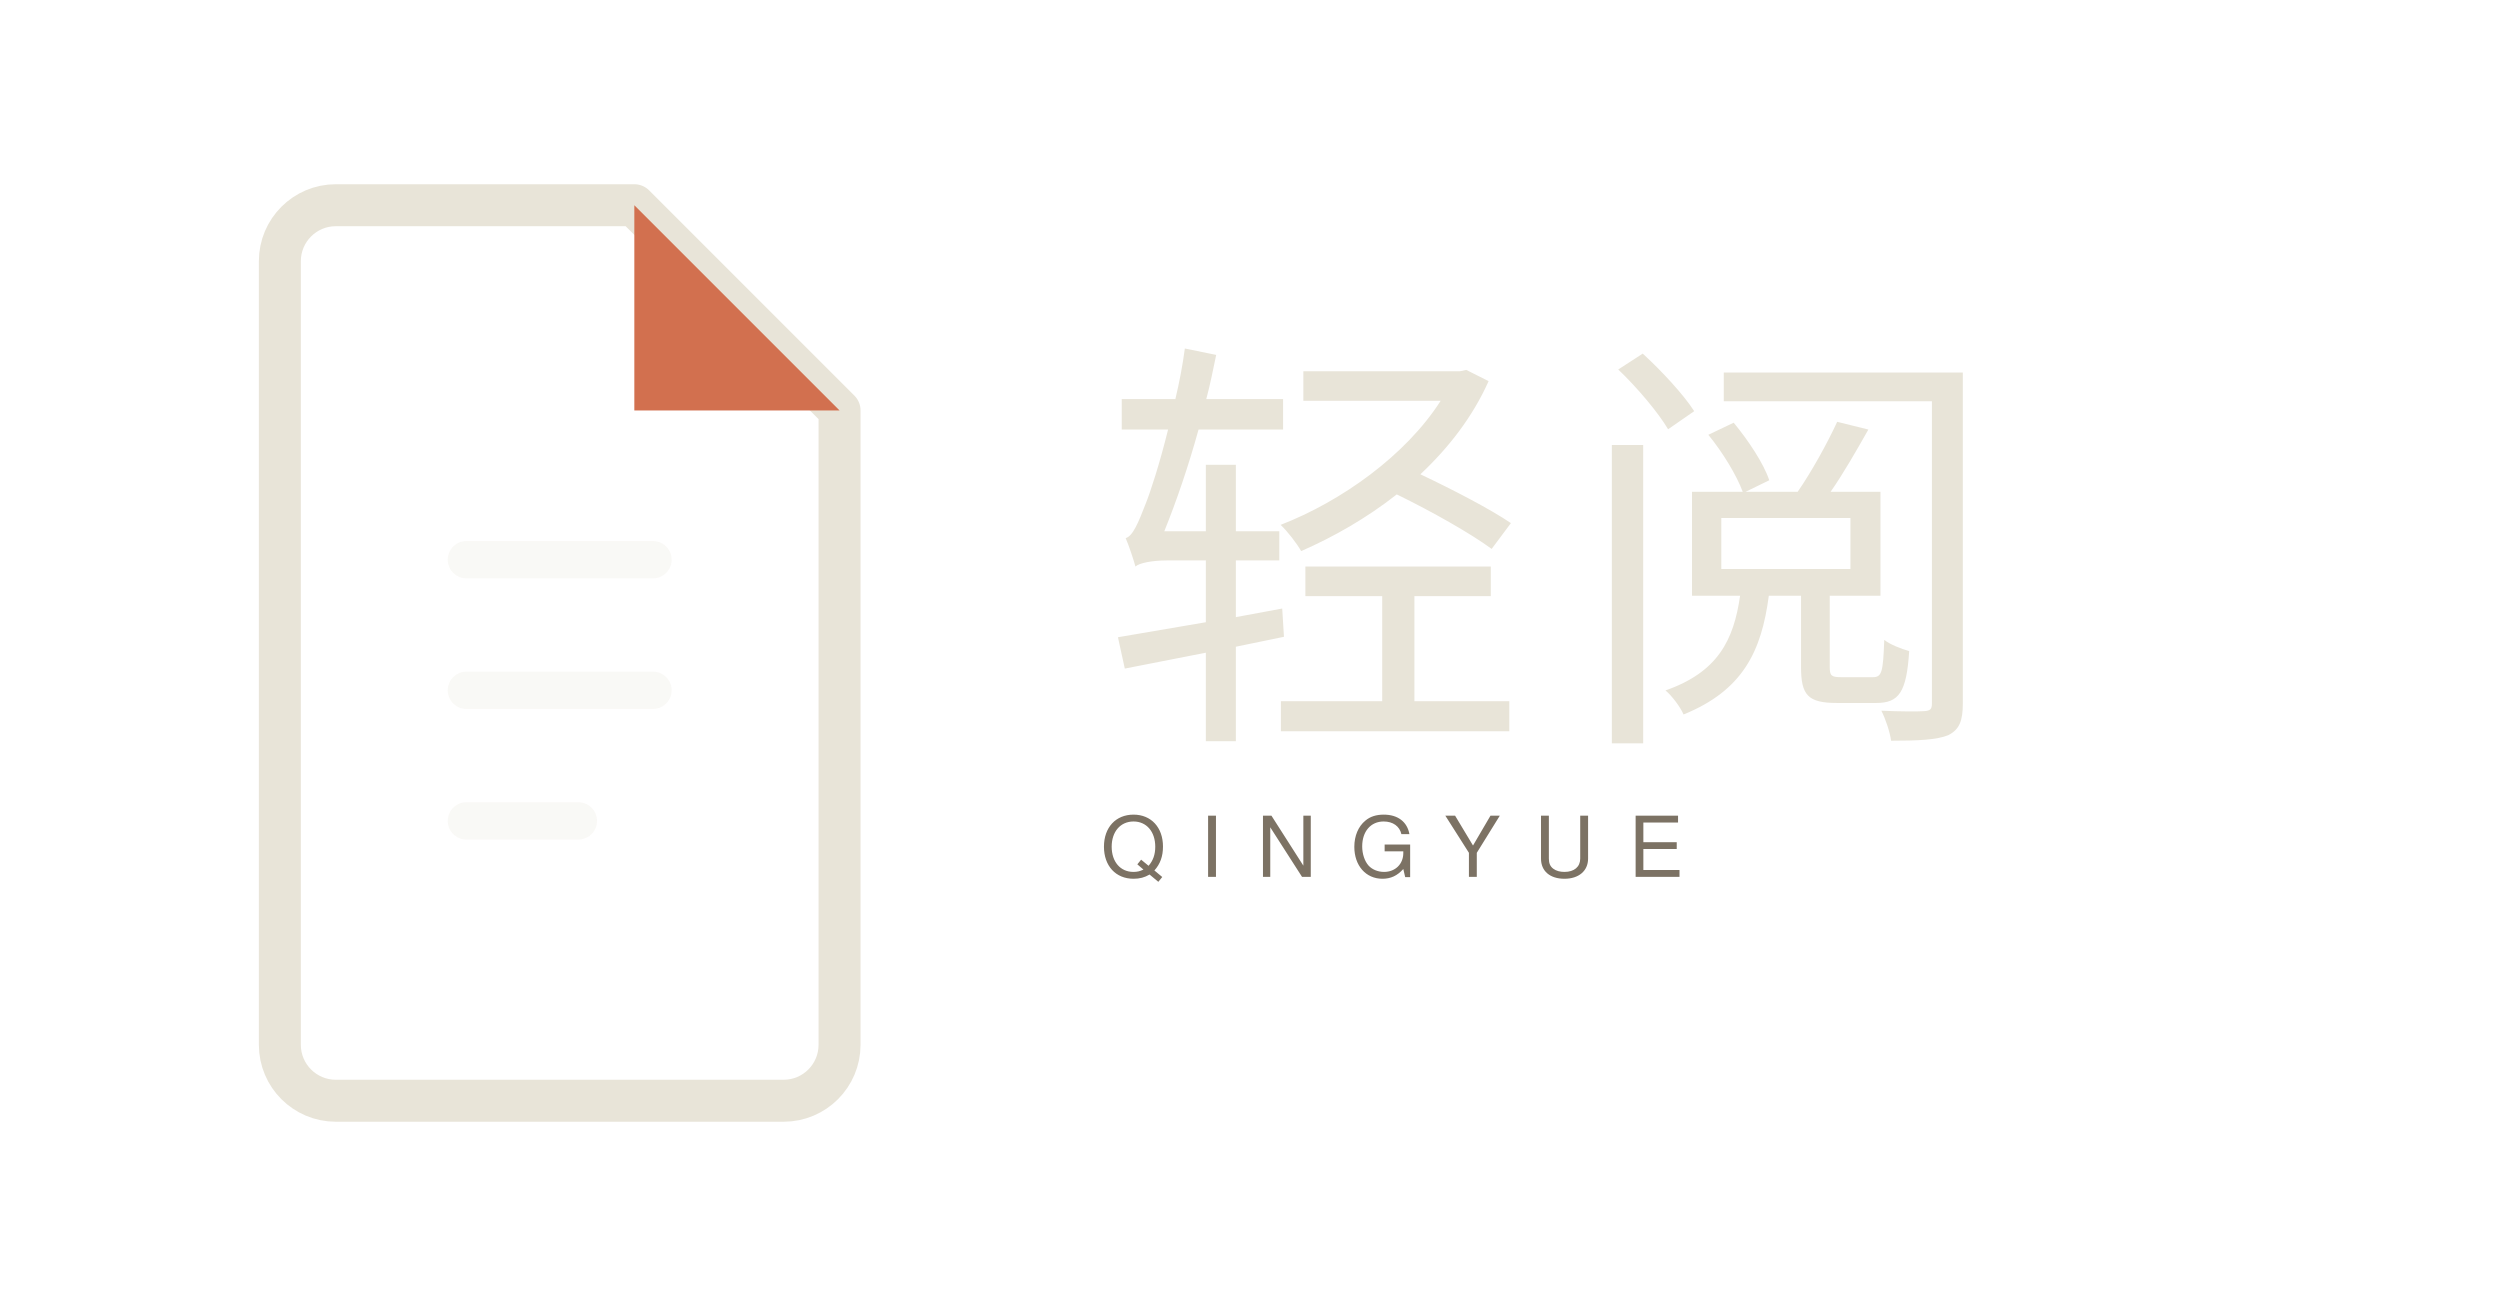
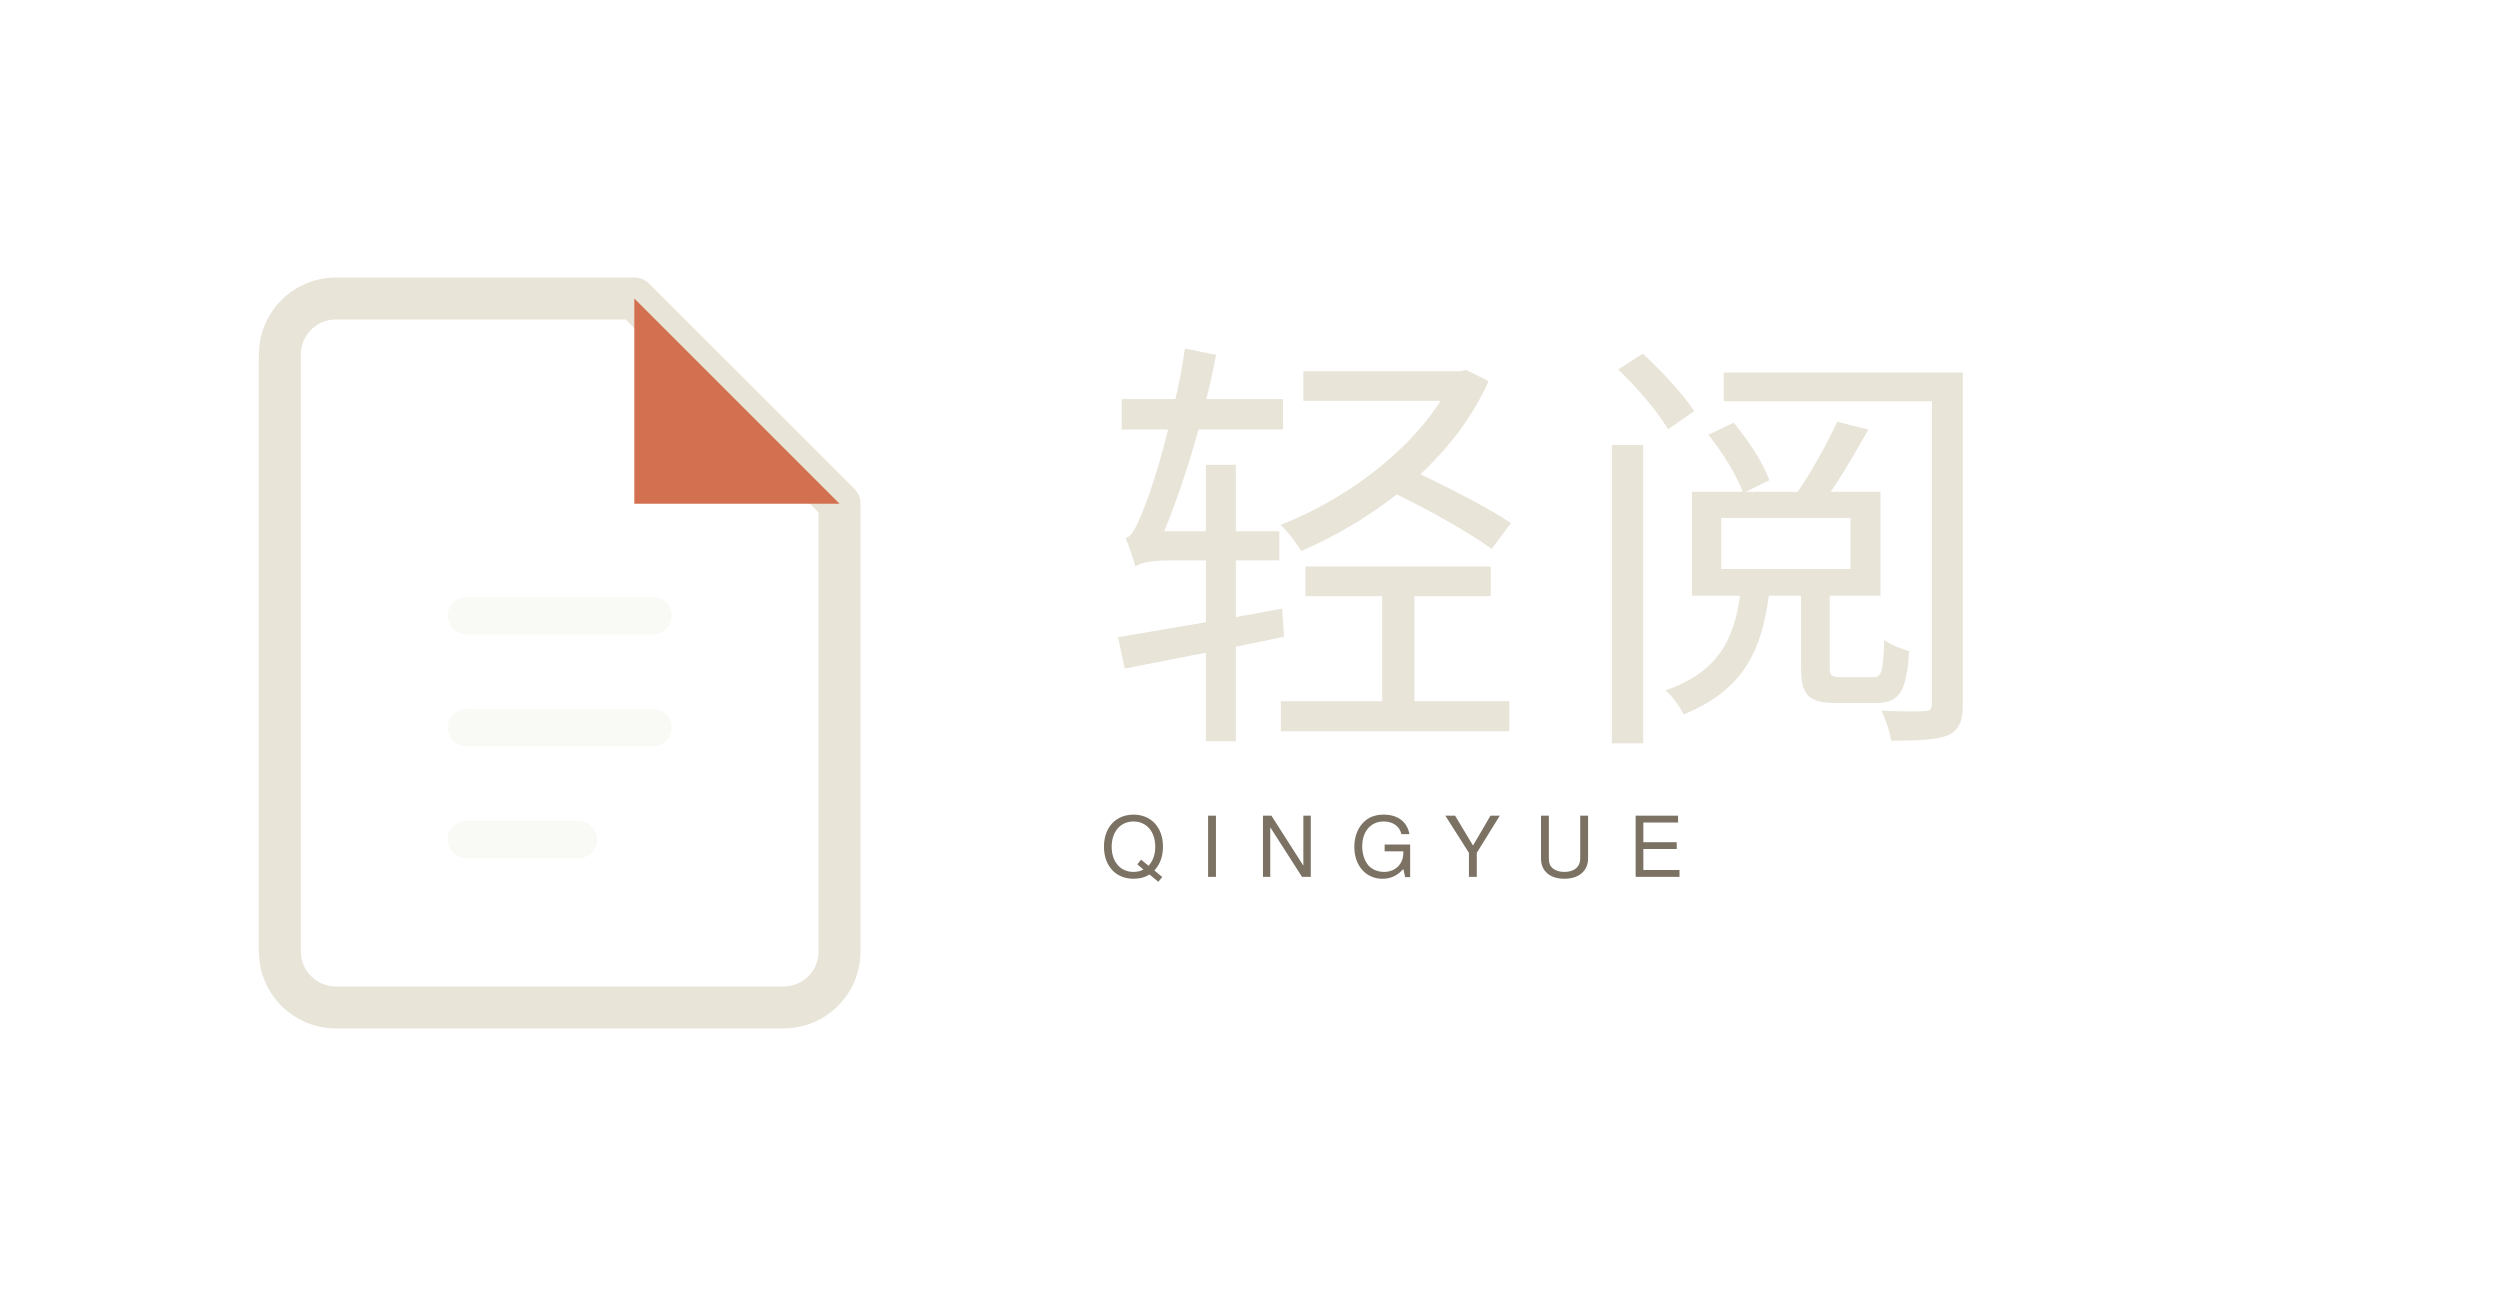
<svg xmlns="http://www.w3.org/2000/svg" viewBox="0 0 268 140" width="268" height="140" role="img" aria-label="轻阅 QINGYUE">
-   <g transform="translate(20,18)">
-     <path d="M16 4H48L70 26V94a6 6 0 0 1-6 6H16a6 6 0 0 1-6-6V10a6 6 0 0 1 6-6Z" fill="none" stroke="#E8E4D8" stroke-width="4.5" stroke-linejoin="round" />
+   <g transform="translate(20,28)">
+     <path d="M16 4H48L70 26V74a6 6 0 0 1-6 6H16a6 6 0 0 1-6-6V10a6 6 0 0 1 6-6Z" fill="none" stroke="#E8E4D8" stroke-width="4.5" stroke-linejoin="round" />
    <path d="M48 4l22 22H48Z" fill="#D2704F" />
-     <path d="M30 42h20M30 56h20M30 70h12" stroke="#E8E4D8" stroke-width="4" stroke-linecap="round" opacity=".24" />
+     <path d="M30 38h20M30 50h20M30 62h12" stroke="#E8E4D8" stroke-width="4" stroke-linecap="round" opacity=".24" />
  </g>
  <g font-family="Kaiti SC, STKaiti, KaiTi, Songti SC, SimSun, serif">
    <text x="118" y="76" font-size="46" letter-spacing="4.6" fill="#E8E4D8">轻阅</text>
  </g>
  <g font-family="-apple-system, BlinkMacSystemFont, Segoe UI, Helvetica, Arial, sans-serif">
    <text x="118" y="94" font-size="9" letter-spacing="3.6" fill="#7C7264">QINGYUE</text>
  </g>
</svg>
